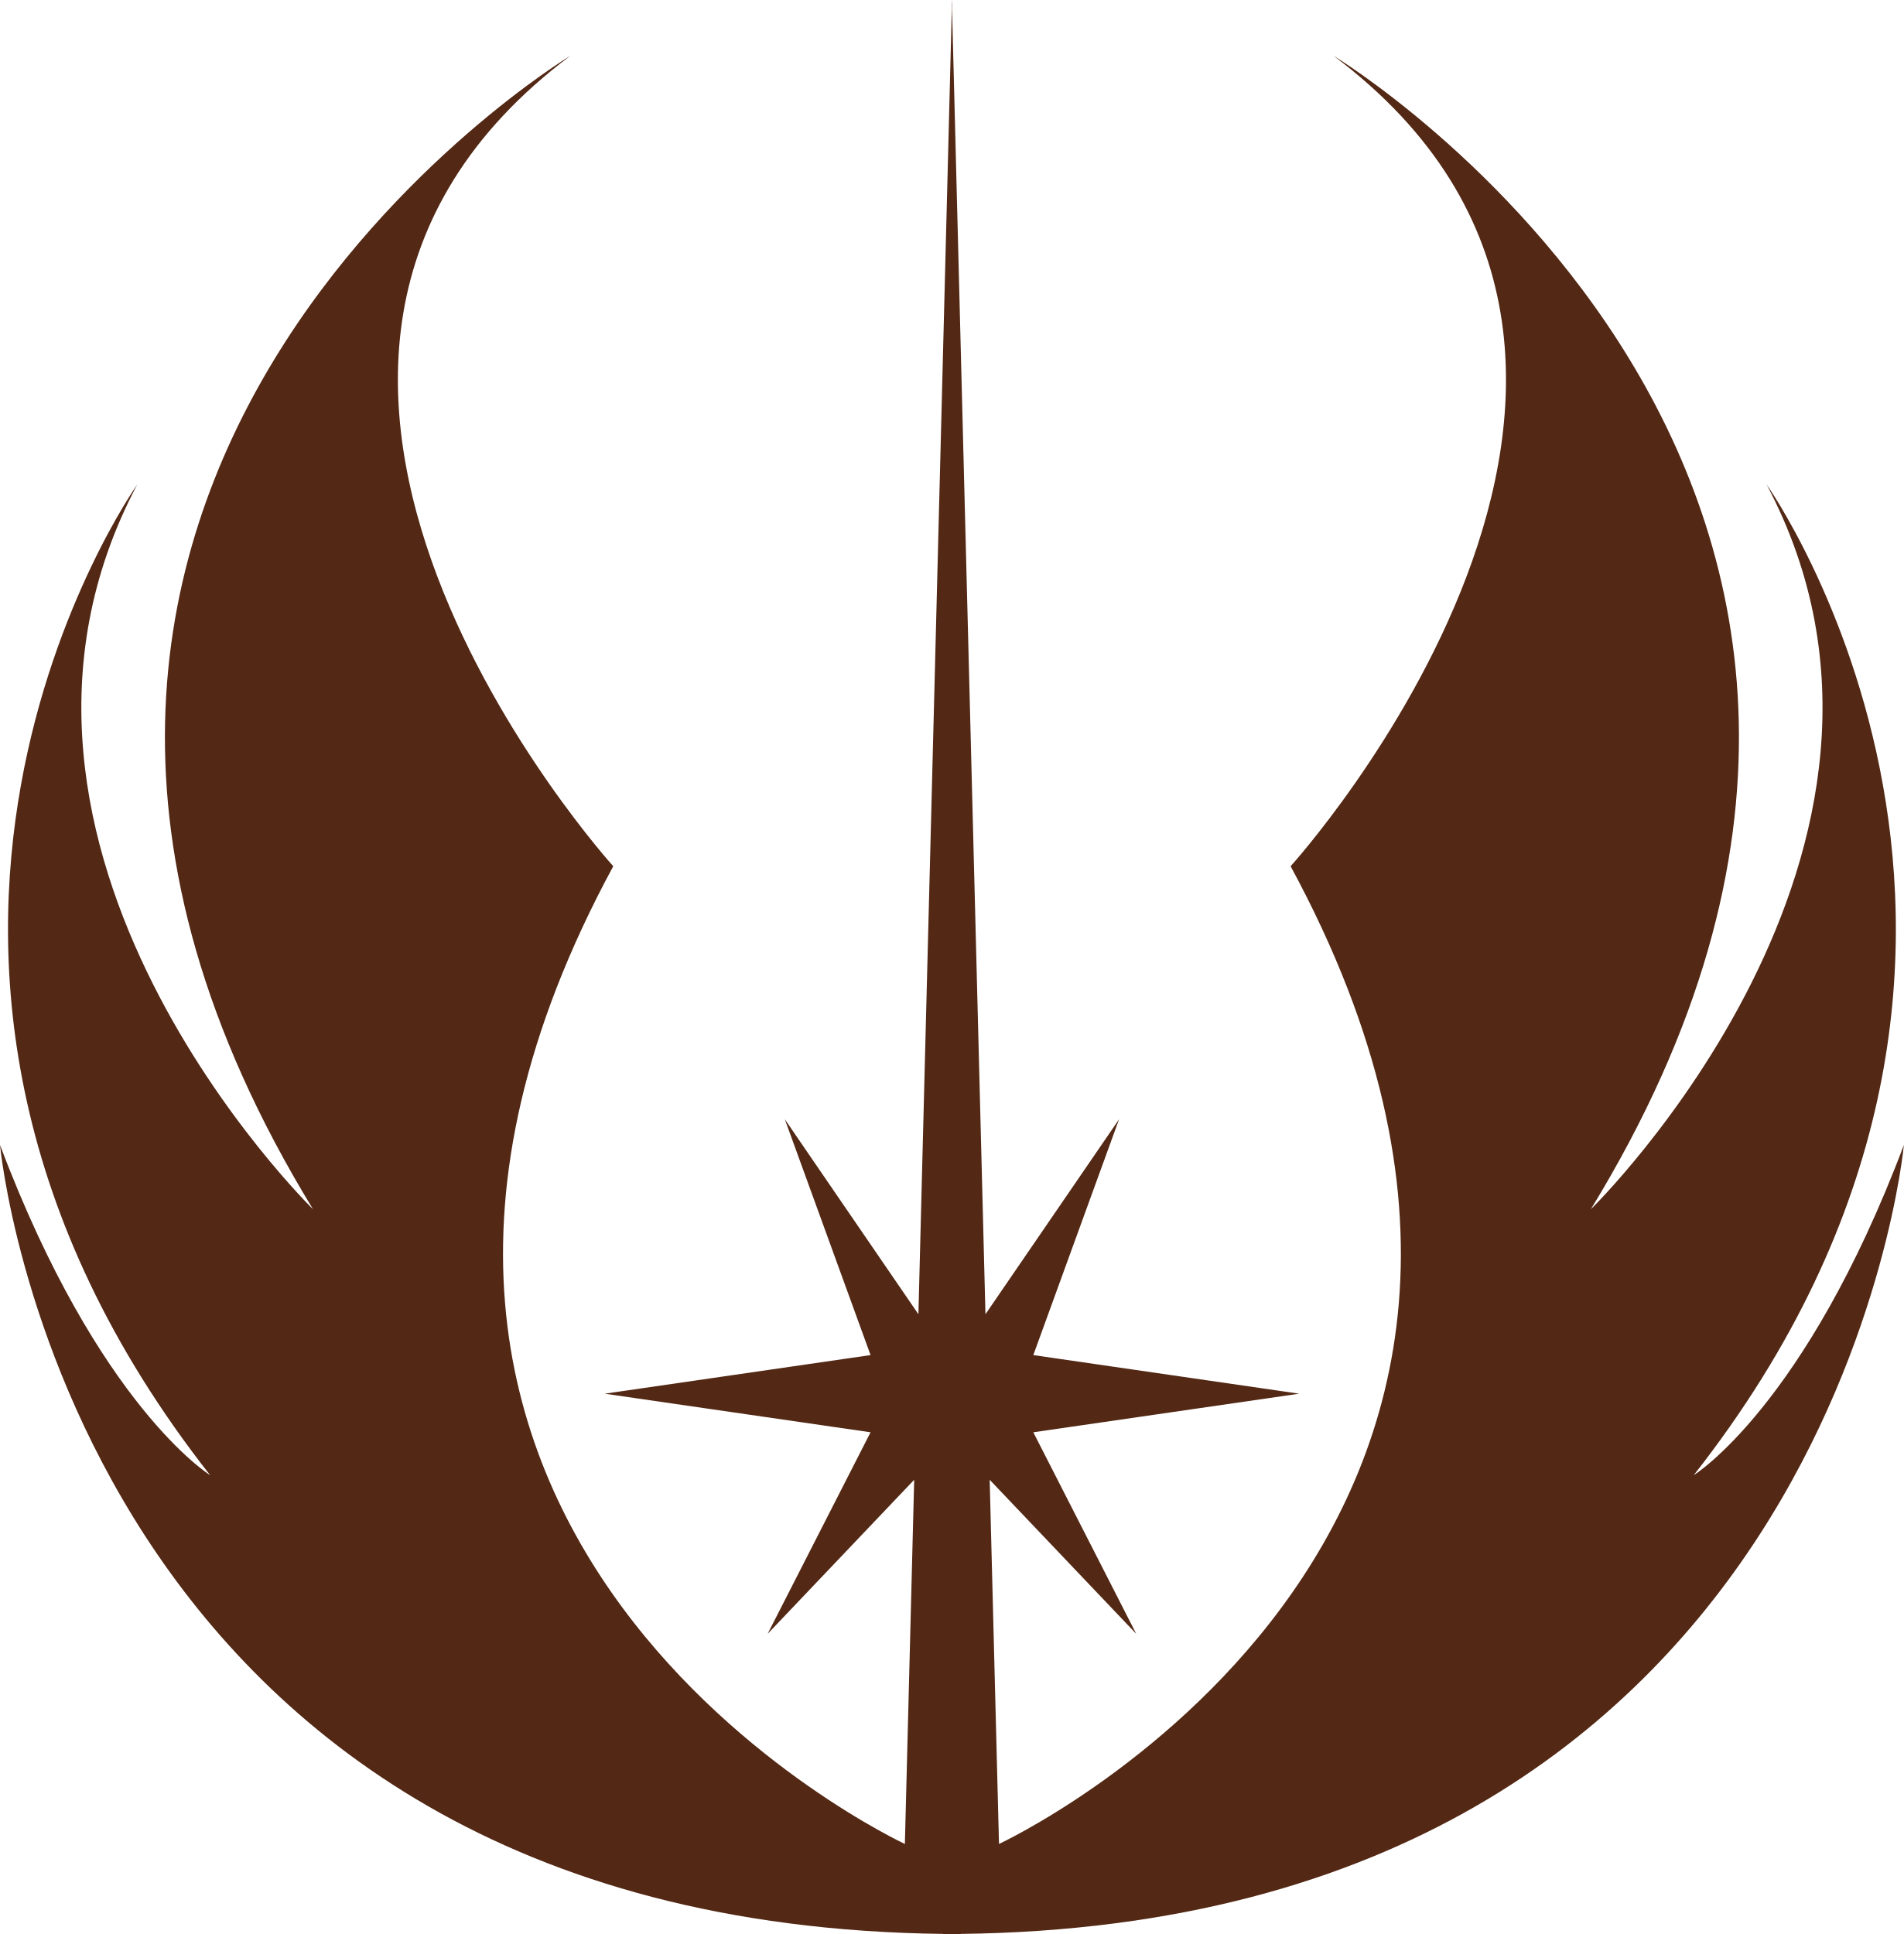
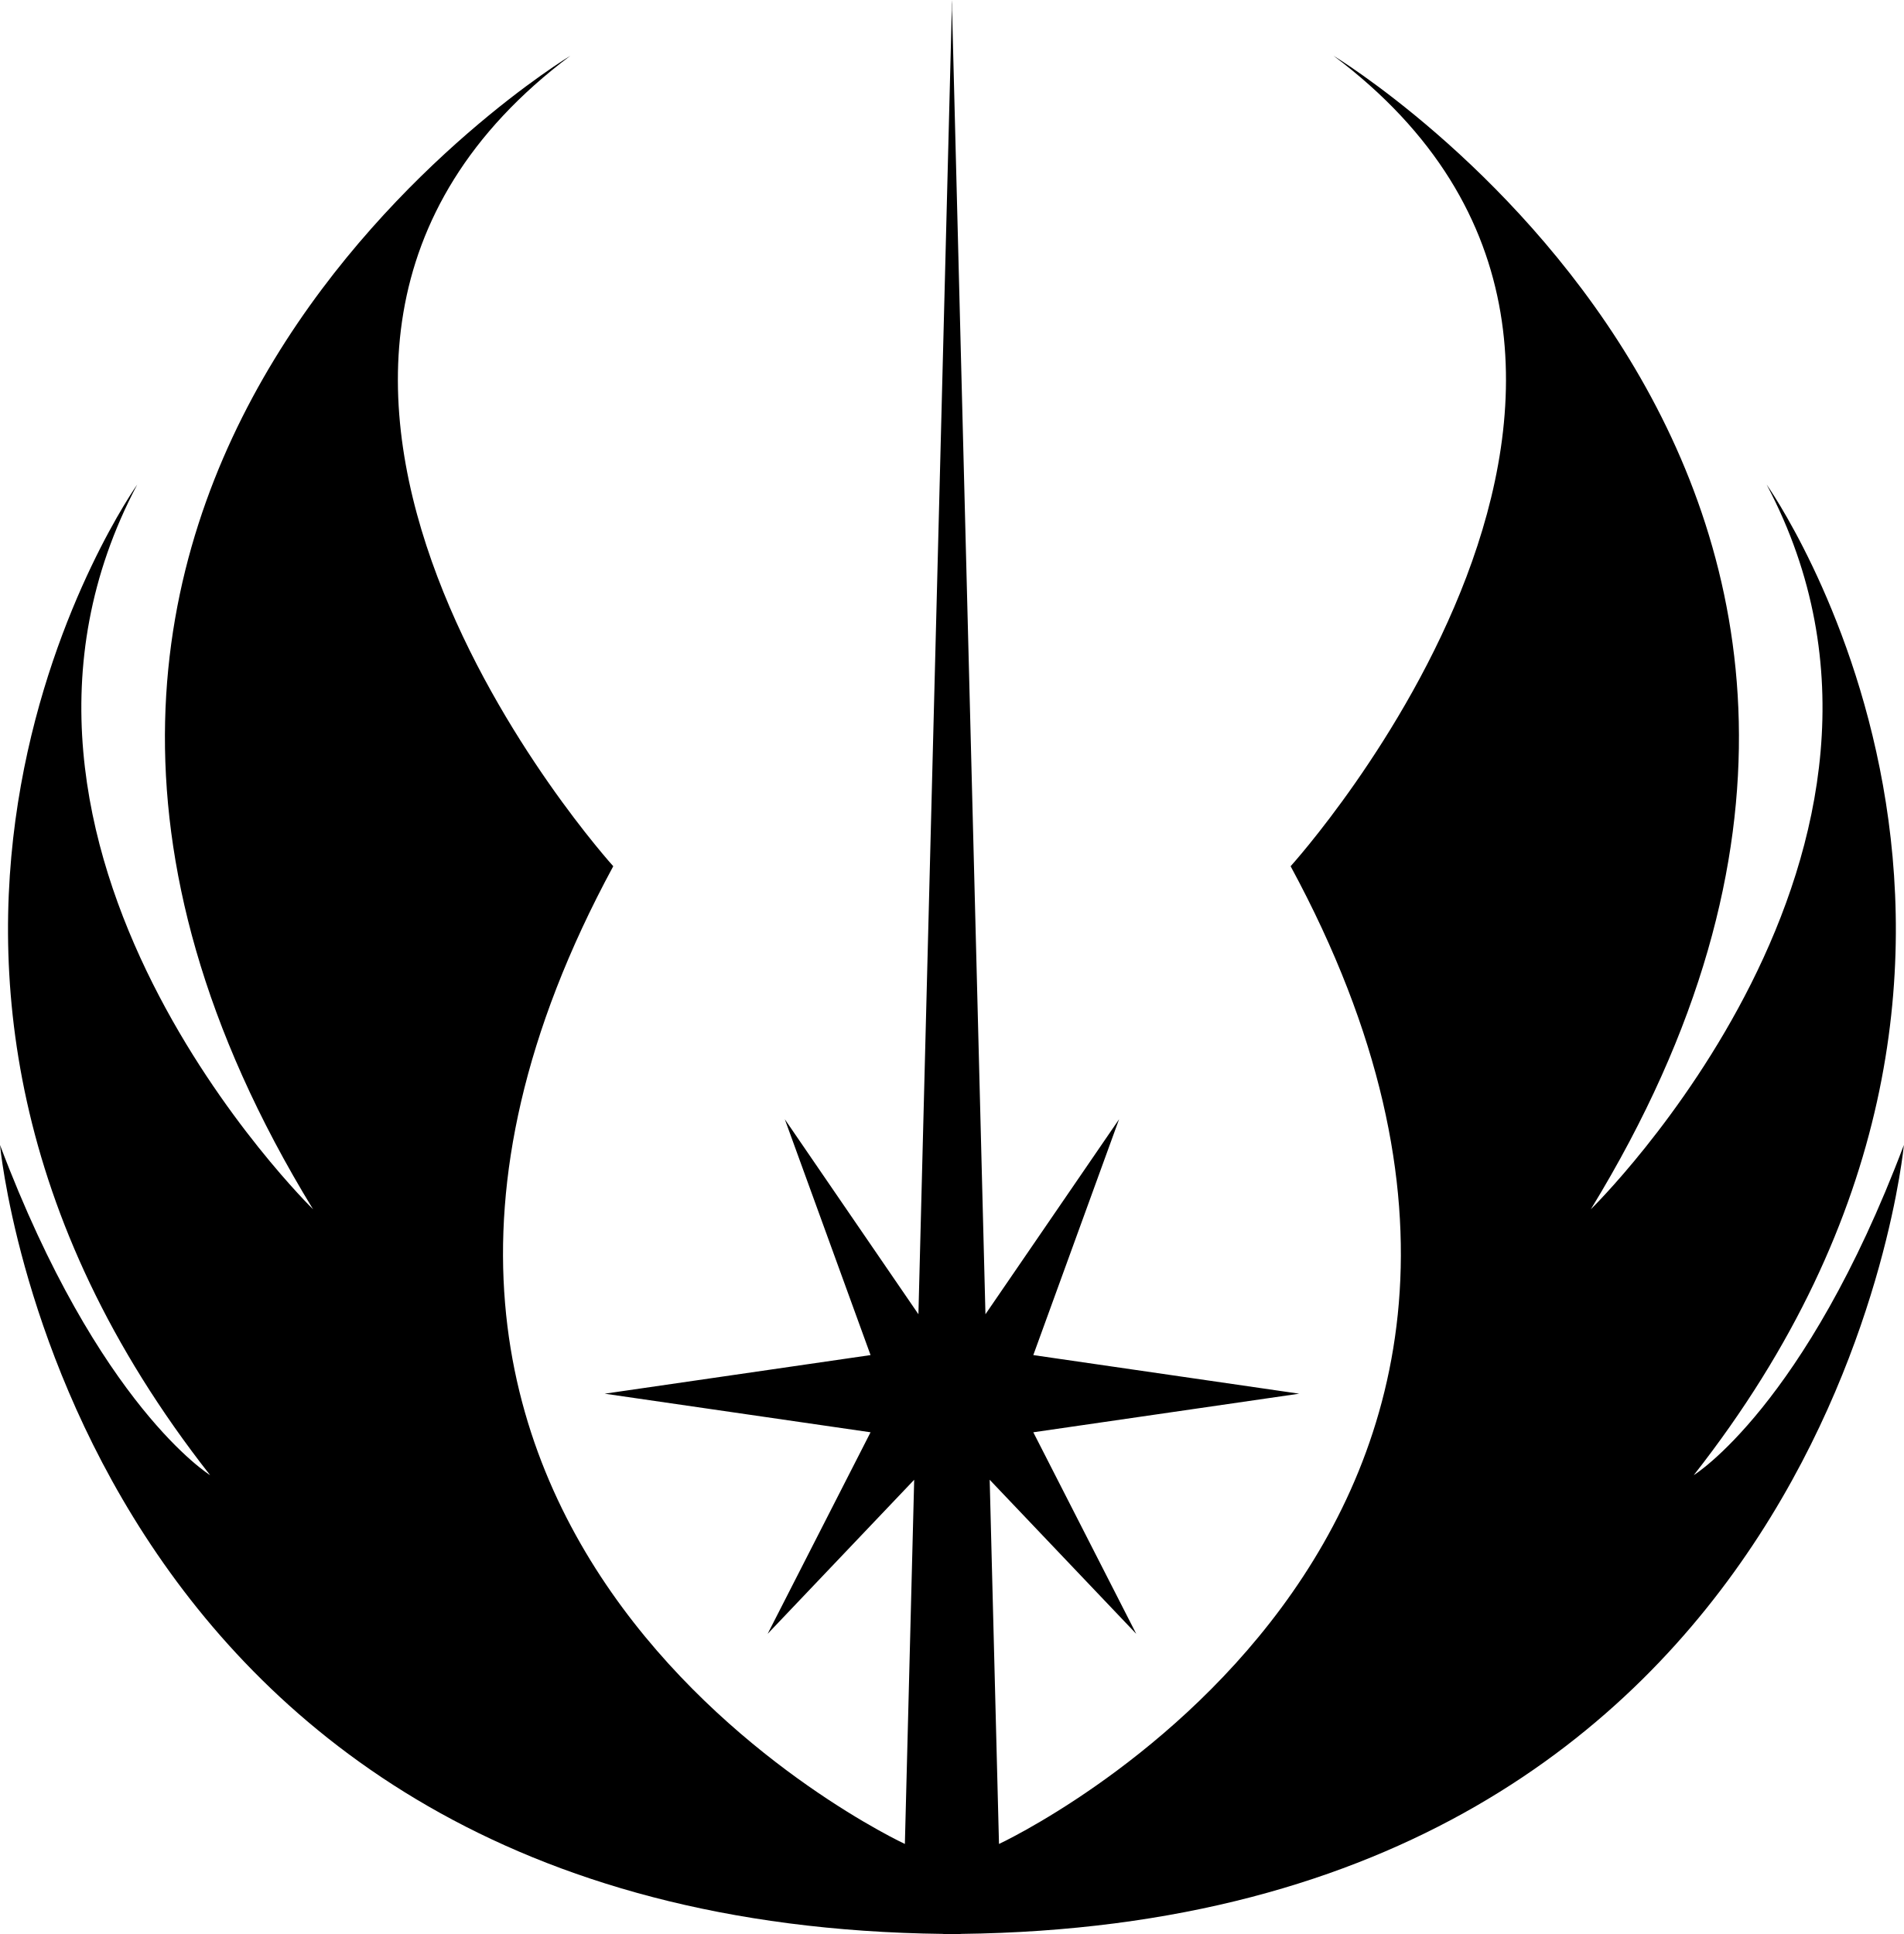
<svg xmlns="http://www.w3.org/2000/svg" version="1.0" width="590.602" height="600" id="svg2413" xml:space="preserve">
  <defs id="defs9" />
  <g transform="matrix(1.25,0,0,-1.25,831.481,645.4188)" id="g1">
-     <g transform="matrix(2.567638,0,0,-2.567638,-860.6843,-186.9684)" style="fill:#532814;fill-opacity:1" id="g2">
-       <path d="M 171.386,-146.875 C 173.424,-149.85 184.301,-165.724 184.301,-165.724 C 184.301,-165.724 176.011,-142.927 176.011,-142.927 C 176.011,-142.927 201.71,-139.195 201.71,-139.195 C 201.71,-139.195 176.011,-135.465 176.011,-135.465 C 176.011,-135.465 185.959,-115.983 185.959,-115.983 C 185.959,-115.983 173.548,-129.031 171.795,-130.875 C 172.517,-102.625 172.695,-95.672 172.695,-95.672 C 172.695,-95.672 236.113,-125.103 200.881,-190.18 C 200.881,-190.18 244.818,-238.677 205.026,-268.521 C 205.026,-268.521 273.004,-227.486 229.896,-157.02 C 229.896,-157.02 265.542,-191.837 246.89,-227.071 C 246.89,-227.071 279.221,-181.475 239.844,-131.32 C 239.844,-131.32 250.621,-137.953 260.154,-163.238 C 260.154,-163.238 253.2,-87.966 168.986,-86.978 C 168.986,-86.968 168.986,-86.968 168.986,-86.968 C 168.705,-86.968 168.426,-86.968 168.146,-86.97 C 167.868,-86.968 167.588,-86.968 167.308,-86.968 C 167.308,-86.968 167.308,-86.968 167.308,-86.978 C 83.094,-87.966 76.14,-163.238 76.14,-163.238 C 85.673,-137.953 96.449,-131.32 96.449,-131.32 C 57.073,-181.475 89.403,-227.071 89.403,-227.071 C 70.75,-191.837 106.398,-157.02 106.398,-157.02 C 63.29,-227.486 131.267,-268.521 131.267,-268.521 C 91.475,-238.677 135.413,-190.18 135.413,-190.18 C 100.181,-125.103 163.598,-95.672 163.598,-95.672 C 163.598,-95.672 163.775,-102.625 164.498,-130.875 C 162.744,-129.031 150.334,-115.983 150.334,-115.983 C 150.334,-115.983 160.281,-135.465 160.281,-135.465 C 160.281,-135.465 134.584,-139.195 134.584,-139.195 C 134.584,-139.195 160.281,-142.927 160.281,-142.927 C 160.281,-142.927 151.993,-165.724 151.993,-165.724 C 151.993,-165.724 162.869,-149.85 164.907,-146.875 C 165.831,-182.958 168.121,-272.49 168.132,-272.912 C 168.136,-273.905 168.136,-273.911 168.136,-273.911 C 168.136,-273.911 168.136,-273.91 168.146,-273.498 C 168.157,-273.91 168.157,-273.911 168.157,-273.911 C 168.157,-273.911 168.157,-273.905 168.162,-272.912 C 168.18,-272.206 170.465,-182.876 171.386,-146.875 C 171.386,-146.875 171.386,-146.875 171.386,-146.875 z " style="fill:#532814;fill-opacity:1;fill-rule:evenodd;stroke:none" id="path1" />
+     <g transform="matrix(2.567638,0,0,-2.567638,-860.6843,-186.9684)" style="fill:black;fill-opacity:1" id="g2">
+       <path d="M 171.386,-146.875 C 173.424,-149.85 184.301,-165.724 184.301,-165.724 C 184.301,-165.724 176.011,-142.927 176.011,-142.927 C 176.011,-142.927 201.71,-139.195 201.71,-139.195 C 201.71,-139.195 176.011,-135.465 176.011,-135.465 C 176.011,-135.465 185.959,-115.983 185.959,-115.983 C 185.959,-115.983 173.548,-129.031 171.795,-130.875 C 172.517,-102.625 172.695,-95.672 172.695,-95.672 C 172.695,-95.672 236.113,-125.103 200.881,-190.18 C 200.881,-190.18 244.818,-238.677 205.026,-268.521 C 205.026,-268.521 273.004,-227.486 229.896,-157.02 C 229.896,-157.02 265.542,-191.837 246.89,-227.071 C 246.89,-227.071 279.221,-181.475 239.844,-131.32 C 239.844,-131.32 250.621,-137.953 260.154,-163.238 C 260.154,-163.238 253.2,-87.966 168.986,-86.978 C 168.986,-86.968 168.986,-86.968 168.986,-86.968 C 168.705,-86.968 168.426,-86.968 168.146,-86.97 C 167.868,-86.968 167.588,-86.968 167.308,-86.968 C 167.308,-86.968 167.308,-86.968 167.308,-86.978 C 83.094,-87.966 76.14,-163.238 76.14,-163.238 C 85.673,-137.953 96.449,-131.32 96.449,-131.32 C 57.073,-181.475 89.403,-227.071 89.403,-227.071 C 70.75,-191.837 106.398,-157.02 106.398,-157.02 C 63.29,-227.486 131.267,-268.521 131.267,-268.521 C 91.475,-238.677 135.413,-190.18 135.413,-190.18 C 100.181,-125.103 163.598,-95.672 163.598,-95.672 C 163.598,-95.672 163.775,-102.625 164.498,-130.875 C 162.744,-129.031 150.334,-115.983 150.334,-115.983 C 150.334,-115.983 160.281,-135.465 160.281,-135.465 C 160.281,-135.465 134.584,-139.195 134.584,-139.195 C 134.584,-139.195 160.281,-142.927 160.281,-142.927 C 160.281,-142.927 151.993,-165.724 151.993,-165.724 C 151.993,-165.724 162.869,-149.85 164.907,-146.875 C 165.831,-182.958 168.121,-272.49 168.132,-272.912 C 168.136,-273.905 168.136,-273.911 168.136,-273.911 C 168.136,-273.911 168.136,-273.91 168.146,-273.498 C 168.157,-273.91 168.157,-273.911 168.157,-273.911 C 168.157,-273.911 168.157,-273.905 168.162,-272.912 C 168.18,-272.206 170.465,-182.876 171.386,-146.875 C 171.386,-146.875 171.386,-146.875 171.386,-146.875 z " style="fill:black;fill-opacity:1;fill-rule:evenodd;stroke:none" id="path1" />
    </g>
  </g>
</svg>
